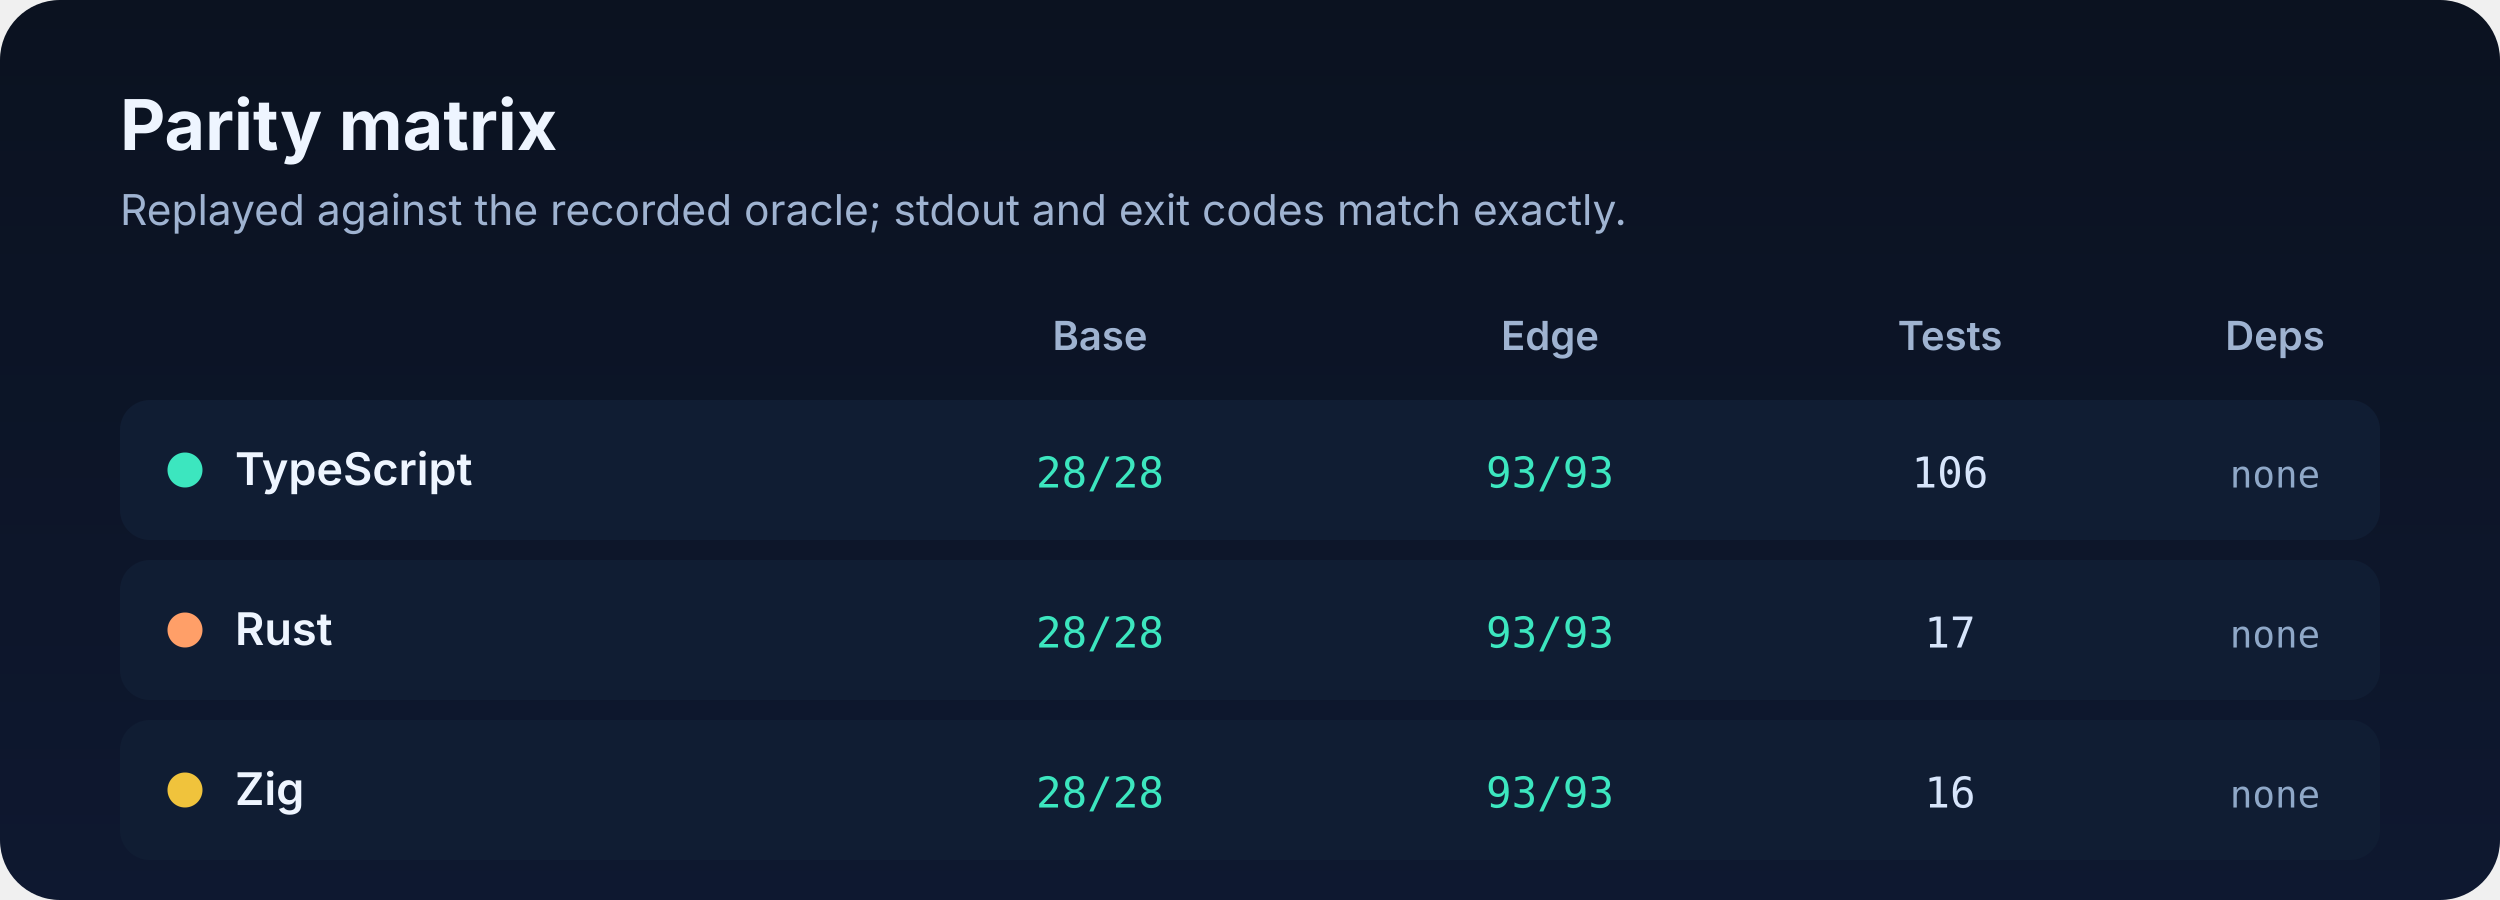
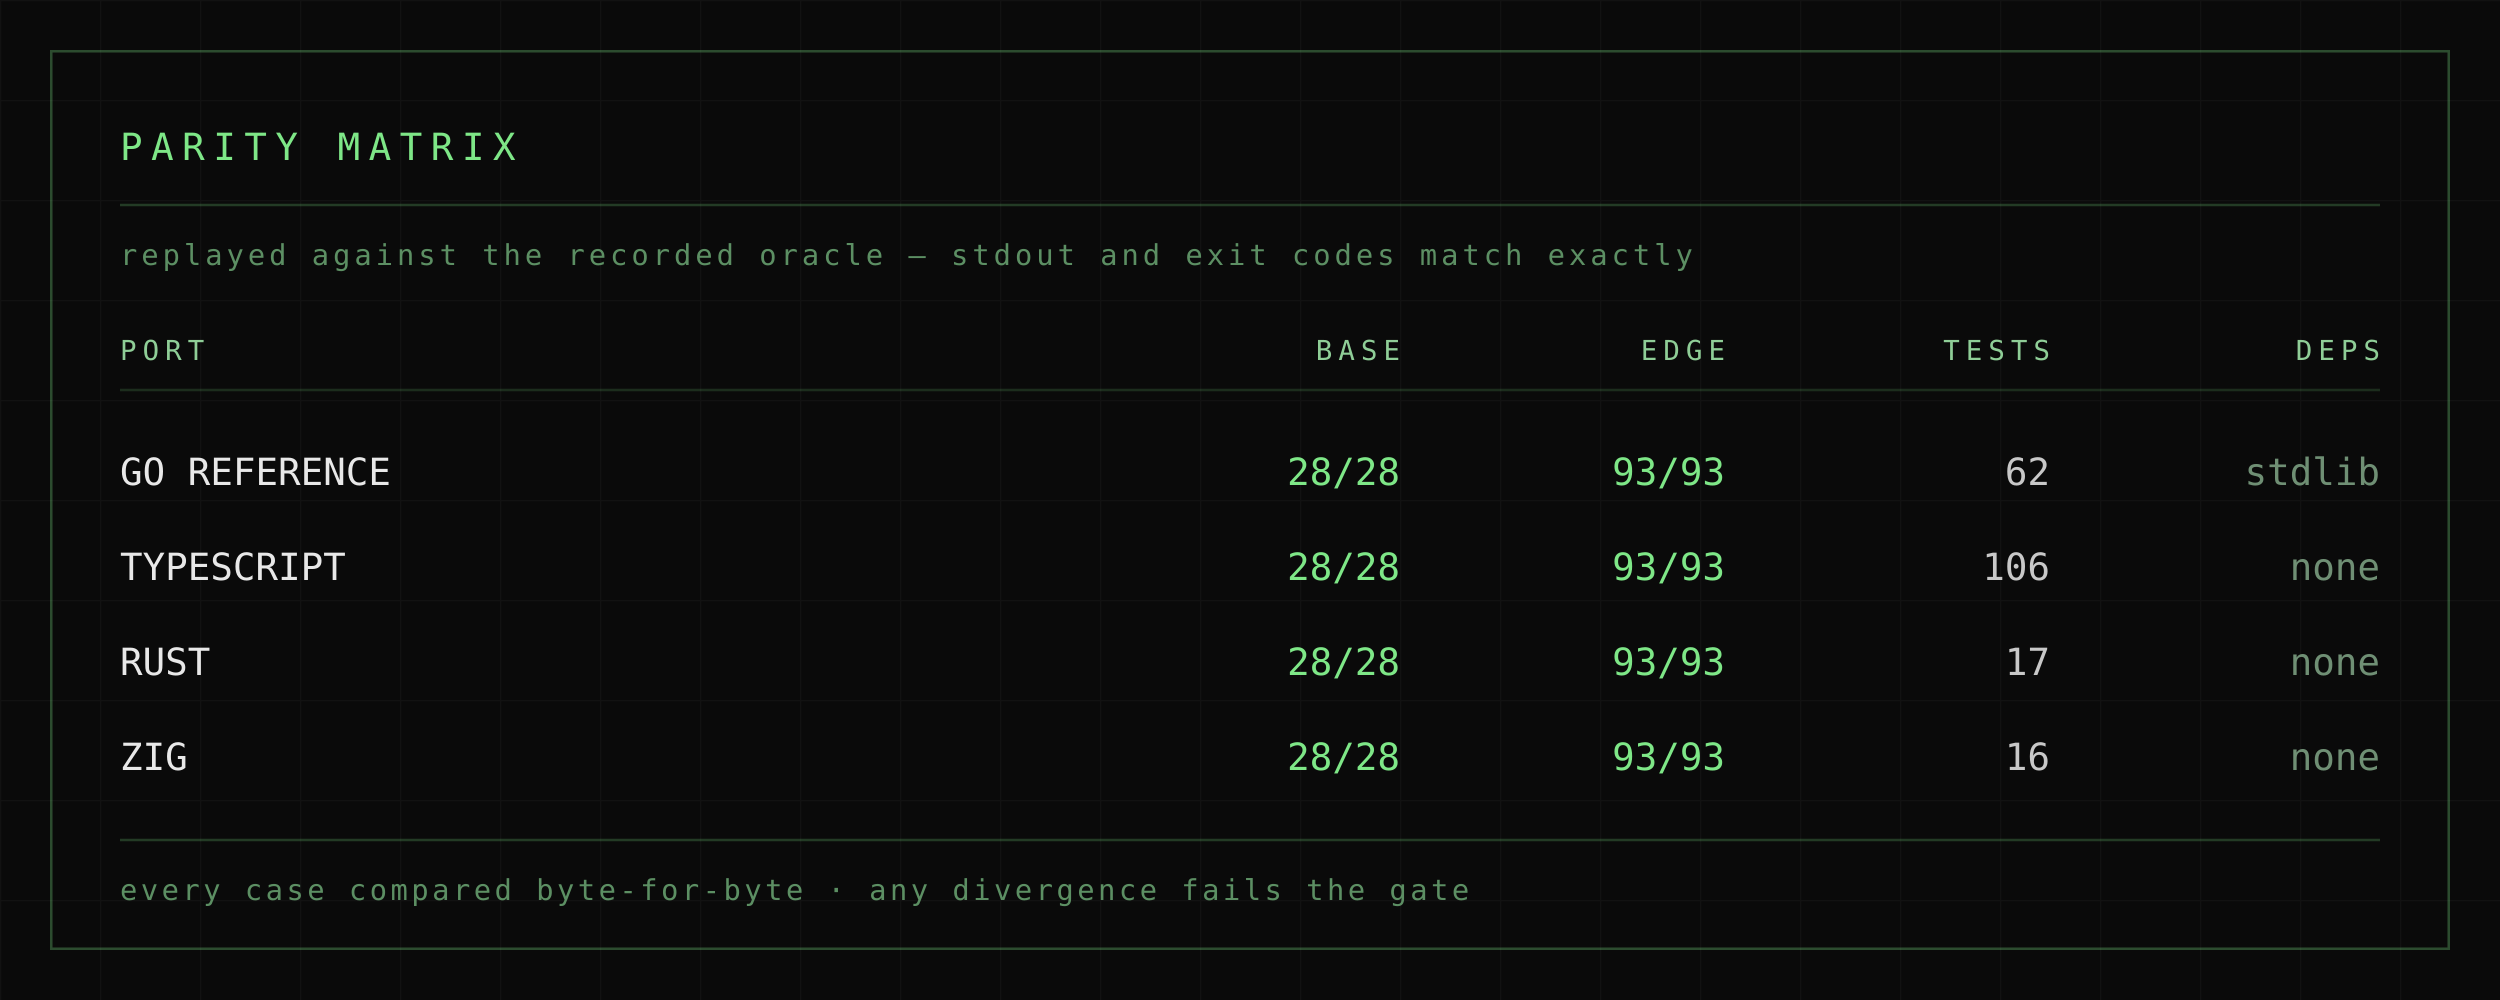
- <svg xmlns="http://www.w3.org/2000/svg" viewBox="0 0 1000 360" width="1000" height="360" role="img" aria-label="OwnScout parity matrix: every port passes 28 base and 93 edge cases">
+ <svg xmlns="http://www.w3.org/2000/svg" viewBox="0 0 1000 400" width="1000" height="400" role="img" aria-label="OwnScout parity matrix: every port replays 28 base and 93 edge cases byte-for-byte">
  <defs>
-     <linearGradient id="bg2" x1="0" y1="0" x2="0" y2="1">
-       <stop offset="0" stop-color="#0b1220" />
-       <stop offset="1" stop-color="#0e1830" />
-     </linearGradient>
-     <linearGradient id="ok" x1="0" y1="0" x2="1" y2="0">
-       <stop offset="0" stop-color="#3ce6bf" />
-       <stop offset="1" stop-color="#5aa9ff" />
-     </linearGradient>
+     <pattern id="grid" width="40" height="40" patternUnits="userSpaceOnUse">
+       <path d="M40 0H0V40" fill="none" stroke="#ffffff" stroke-opacity="0.035" stroke-width="1" />
+     </pattern>
  </defs>
-   <rect width="1000" height="360" rx="24" fill="url(#bg2)" />
-   <text x="48" y="60" font-family="Inter, -apple-system, 'Segoe UI', Roboto, Helvetica, Arial, sans-serif" font-size="28" font-weight="700" fill="#eef5ff">Parity matrix</text>
-   <text x="48" y="90" font-family="Inter, -apple-system, 'Segoe UI', Roboto, Helvetica, Arial, sans-serif" font-size="17" fill="#9fb3d1">Replayed against the recorded oracle; stdout and exit codes match exactly.</text>
-   <g font-family="Inter, -apple-system, 'Segoe UI', Roboto, Helvetica, Arial, sans-serif" font-size="16" fill="#9fb3d1">
-     <text x="440" y="140" text-anchor="middle" font-weight="600">Base</text>
-     <text x="620" y="140" text-anchor="middle" font-weight="600">Edge</text>
-     <text x="780" y="140" text-anchor="middle" font-weight="600">Tests</text>
-     <text x="910" y="140" text-anchor="middle" font-weight="600">Deps</text>
+   <rect width="1000" height="400" fill="#0a0a0a" />
+   <rect width="1000" height="400" fill="url(#grid)" />
+   <rect x="20.5" y="20.5" width="959" height="359" fill="none" stroke="#7ee787" stroke-opacity="0.3" />
+   <text x="48" y="64" font-family="ui-monospace, SFMono-Regular, Menlo, Consolas, monospace" font-size="15" fill="#7ee787" letter-spacing="3.4">PARITY MATRIX</text>
+   <line x1="48" y1="82" x2="952" y2="82" stroke="#7ee787" stroke-opacity="0.22" stroke-width="1" />
+   <text x="48" y="106" font-family="ui-monospace, SFMono-Regular, Menlo, Consolas, monospace" font-size="11.5" fill="#5c8f63" letter-spacing="1.6">replayed against the recorded oracle — stdout and exit codes match exactly</text>
+   <g font-family="ui-monospace, SFMono-Regular, Menlo, Consolas, monospace" font-size="11" fill="#8fce97" letter-spacing="2.4">
+     <text x="48" y="144">PORT</text>
+     <text x="560" y="144" text-anchor="end">BASE</text>
+     <text x="690" y="144" text-anchor="end">EDGE</text>
+     <text x="820" y="144" text-anchor="end">TESTS</text>
+     <text x="952" y="144" text-anchor="end">DEPS</text>
  </g>
-   <g font-family="Inter, -apple-system, 'Segoe UI', Roboto, Helvetica, Arial, sans-serif">
-     <g transform="translate(48,160)">
-       <rect width="904" height="56" rx="12" fill="#101d33" />
-       <circle cx="26" cy="28" r="7" fill="#3ce6bf" />
-       <text x="46" y="34" font-size="18" font-weight="600" fill="#eef5ff">TypeScript</text>
-       <text x="392" y="35" text-anchor="middle" font-family="ui-monospace, SFMono-Regular, Menlo, Consolas, monospace" font-size="17" fill="#3ce6bf">28/28</text>
-       <text x="572" y="35" text-anchor="middle" font-family="ui-monospace, SFMono-Regular, Menlo, Consolas, monospace" font-size="17" fill="#3ce6bf">93/93</text>
-       <text x="732" y="35" text-anchor="middle" font-family="ui-monospace, SFMono-Regular, Menlo, Consolas, monospace" font-size="17" fill="#d7e5fb">106</text>
-       <text x="862" y="35" text-anchor="middle" font-family="ui-monospace, SFMono-Regular, Menlo, Consolas, monospace" font-size="15" fill="#8fa8c8">none</text>
+   <line x1="48" y1="156" x2="952" y2="156" stroke="#7ee787" stroke-opacity="0.16" stroke-width="1" />
+   <g font-family="ui-monospace, SFMono-Regular, Menlo, Consolas, monospace" font-size="15">
+     <g>
+       <text x="48" y="194" fill="#e8e8e8">GO REFERENCE</text>
+       <text x="560" y="194" text-anchor="end" fill="#7ee787">28/28</text>
+       <text x="690" y="194" text-anchor="end" fill="#7ee787">93/93</text>
+       <text x="820" y="194" text-anchor="end" fill="#c8c8c8">62</text>
+       <text x="952" y="194" text-anchor="end" fill="#6f8f74">stdlib</text>
    </g>
-     <g transform="translate(48,224)">
-       <rect width="904" height="56" rx="12" fill="#101d33" />
-       <circle cx="26" cy="28" r="7" fill="#ff9f68" />
-       <text x="46" y="34" font-size="18" font-weight="600" fill="#eef5ff">Rust</text>
-       <text x="392" y="35" text-anchor="middle" font-family="ui-monospace, SFMono-Regular, Menlo, Consolas, monospace" font-size="17" fill="#3ce6bf">28/28</text>
-       <text x="572" y="35" text-anchor="middle" font-family="ui-monospace, SFMono-Regular, Menlo, Consolas, monospace" font-size="17" fill="#3ce6bf">93/93</text>
-       <text x="732" y="35" text-anchor="middle" font-family="ui-monospace, SFMono-Regular, Menlo, Consolas, monospace" font-size="17" fill="#d7e5fb">17</text>
-       <text x="862" y="35" text-anchor="middle" font-family="ui-monospace, SFMono-Regular, Menlo, Consolas, monospace" font-size="15" fill="#8fa8c8">none</text>
+     <g>
+       <text x="48" y="232" fill="#e8e8e8">TYPESCRIPT</text>
+       <text x="560" y="232" text-anchor="end" fill="#7ee787">28/28</text>
+       <text x="690" y="232" text-anchor="end" fill="#7ee787">93/93</text>
+       <text x="820" y="232" text-anchor="end" fill="#c8c8c8">106</text>
+       <text x="952" y="232" text-anchor="end" fill="#6f8f74">none</text>
    </g>
-     <g transform="translate(48,288)">
-       <rect width="904" height="56" rx="12" fill="#101d33" />
-       <circle cx="26" cy="28" r="7" fill="#f0c33c" />
-       <text x="46" y="34" font-size="18" font-weight="600" fill="#eef5ff">Zig</text>
-       <text x="392" y="35" text-anchor="middle" font-family="ui-monospace, SFMono-Regular, Menlo, Consolas, monospace" font-size="17" fill="#3ce6bf">28/28</text>
-       <text x="572" y="35" text-anchor="middle" font-family="ui-monospace, SFMono-Regular, Menlo, Consolas, monospace" font-size="17" fill="#3ce6bf">93/93</text>
-       <text x="732" y="35" text-anchor="middle" font-family="ui-monospace, SFMono-Regular, Menlo, Consolas, monospace" font-size="17" fill="#d7e5fb">16</text>
-       <text x="862" y="35" text-anchor="middle" font-family="ui-monospace, SFMono-Regular, Menlo, Consolas, monospace" font-size="15" fill="#8fa8c8">none</text>
+     <g>
+       <text x="48" y="270" fill="#e8e8e8">RUST</text>
+       <text x="560" y="270" text-anchor="end" fill="#7ee787">28/28</text>
+       <text x="690" y="270" text-anchor="end" fill="#7ee787">93/93</text>
+       <text x="820" y="270" text-anchor="end" fill="#c8c8c8">17</text>
+       <text x="952" y="270" text-anchor="end" fill="#6f8f74">none</text>
+     </g>
+     <g>
+       <text x="48" y="308" fill="#e8e8e8">ZIG</text>
+       <text x="560" y="308" text-anchor="end" fill="#7ee787">28/28</text>
+       <text x="690" y="308" text-anchor="end" fill="#7ee787">93/93</text>
+       <text x="820" y="308" text-anchor="end" fill="#c8c8c8">16</text>
+       <text x="952" y="308" text-anchor="end" fill="#6f8f74">none</text>
    </g>
  </g>
+   <line x1="48" y1="336" x2="952" y2="336" stroke="#7ee787" stroke-opacity="0.22" stroke-width="1" />
+   <text x="48" y="360" font-family="ui-monospace, SFMono-Regular, Menlo, Consolas, monospace" font-size="11.5" fill="#5c8f63" letter-spacing="1.4">every case compared byte-for-byte · any divergence fails the gate</text>
</svg>
